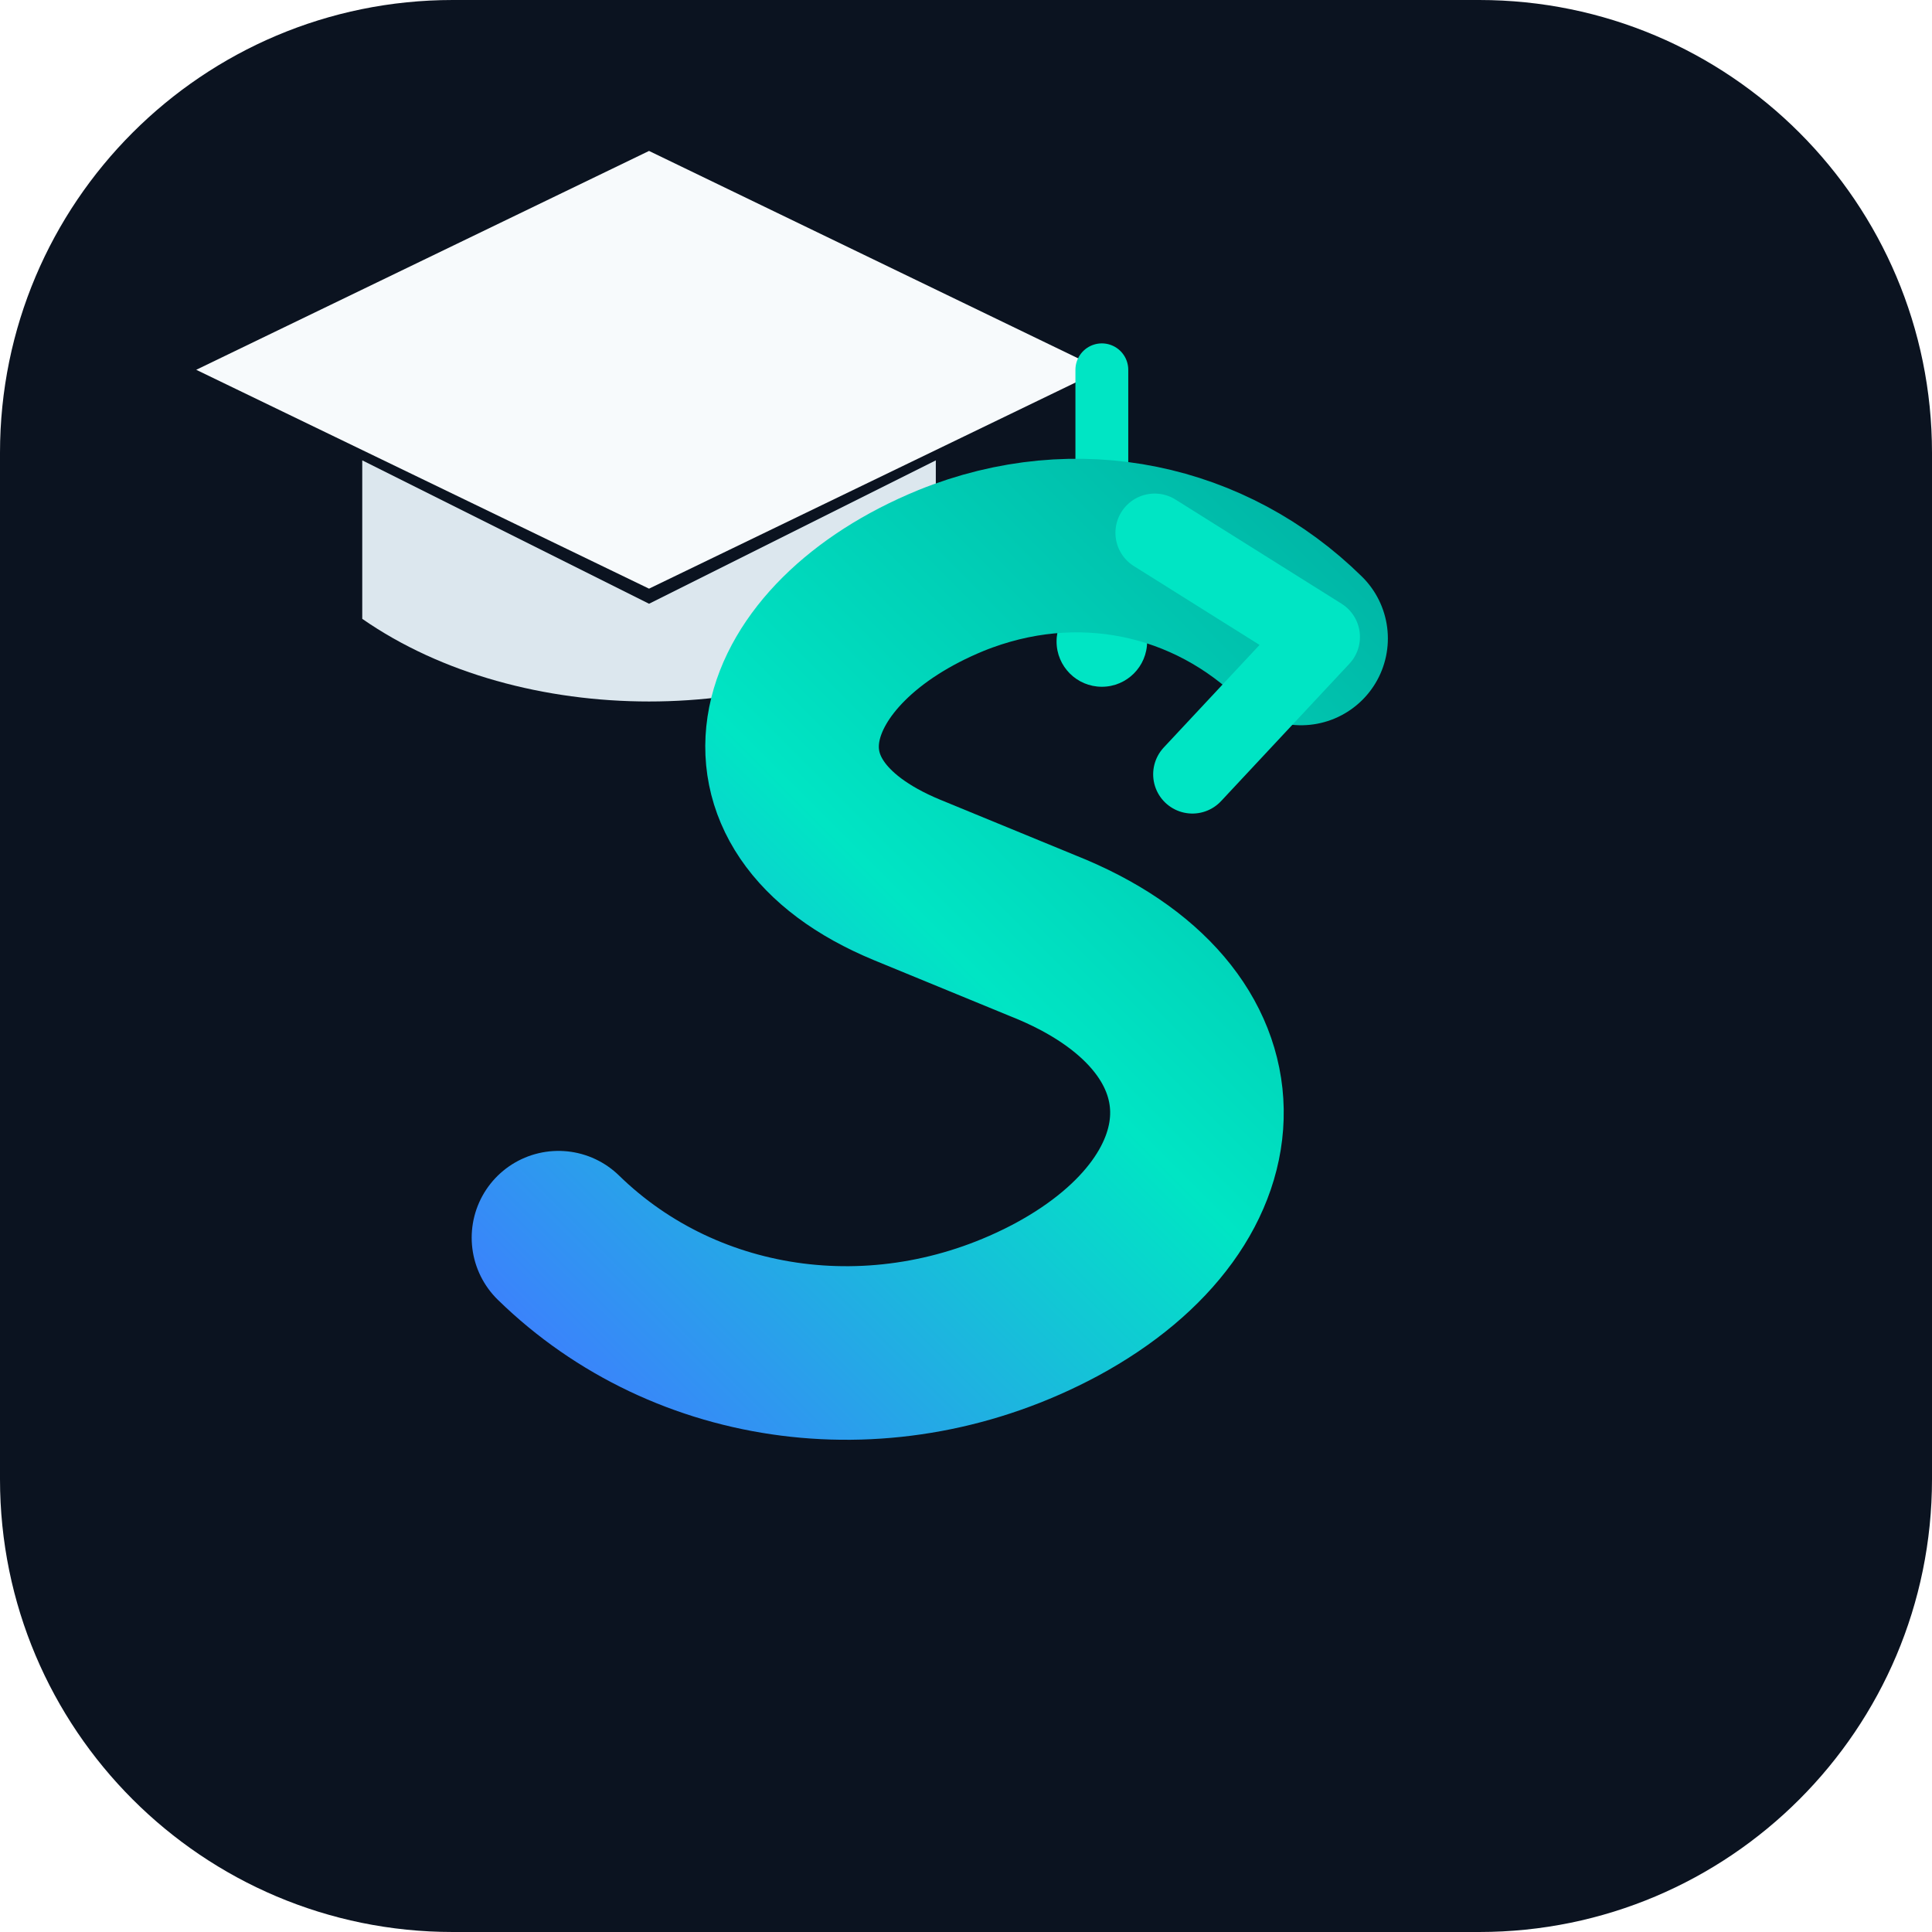
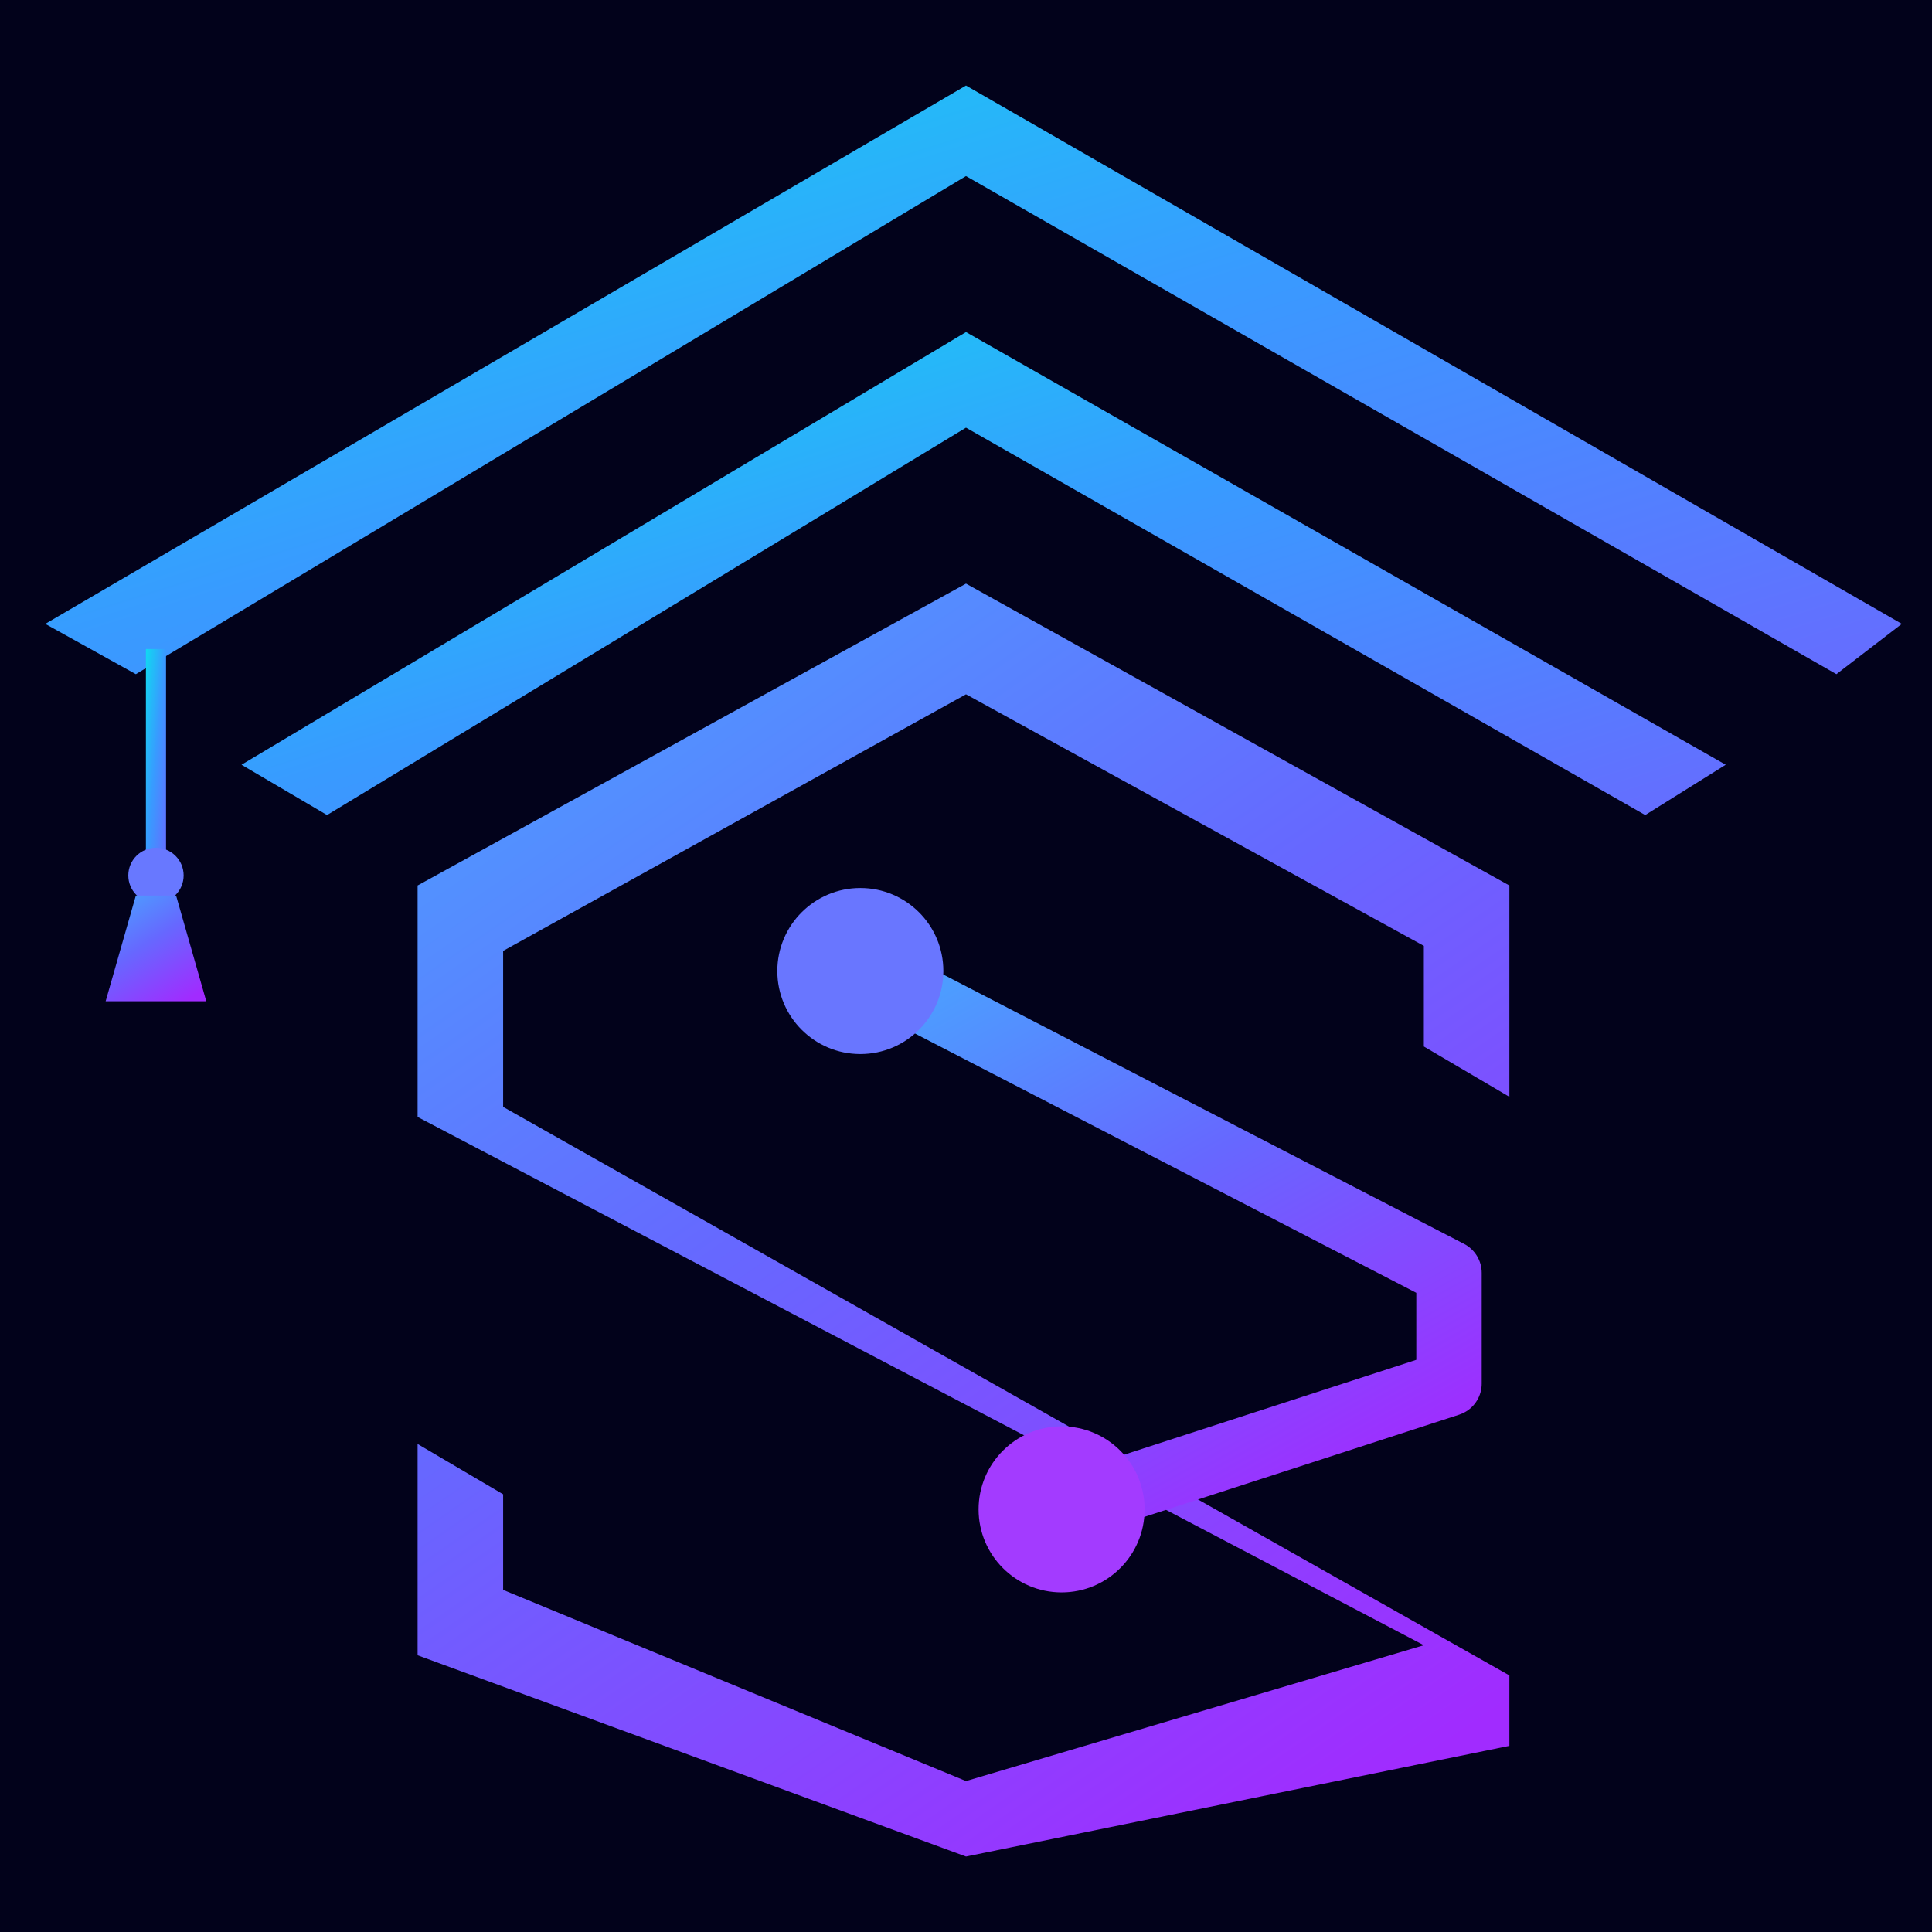
- <svg xmlns="http://www.w3.org/2000/svg" viewBox="0 0 128 128" role="img" aria-labelledby="title desc">
+ <svg xmlns="http://www.w3.org/2000/svg" viewBox="0 0 384 384" role="img" aria-labelledby="title">
  <defs>
-     <linearGradient id="forge" x1="34" y1="91" x2="91" y2="34" gradientUnits="userSpaceOnUse">
-       <stop offset="0" stop-color="#3F7CFF" />
-       <stop offset=".5" stop-color="#00E5C4" />
-       <stop offset="1" stop-color="#00B3A4" />
+     <linearGradient id="cap" x1="0" y1="0" x2="1" y2="1">
+       <stop offset="0" stop-color="#10D9F1" />
+       <stop offset=".48" stop-color="#389BFF" />
+       <stop offset="1" stop-color="#676BFF" />
+     </linearGradient>
+     <linearGradient id="letter" x1=".2" y1="0" x2=".8" y2="1">
+       <stop offset="0" stop-color="#4D9CFF" />
+       <stop offset=".42" stop-color="#6668FF" />
+       <stop offset="1" stop-color="#A12BFF" />
    </linearGradient>
  </defs>
-   <rect width="128" height="128" rx="30" fill="#0B1320" />
-   <path d="M13 24.5 43 10 73 24.5 43 39Z" fill="#F7FAFC" />
-   <path d="M24 30.5V41c10.5 7.3 27.5 7.3 38 0V30.5L43 40Z" fill="#DCE7EE" />
-   <path d="M73 24.5V39" fill="none" stroke="#00E5C4" stroke-width="3.5" stroke-linecap="round" />
-   <circle cx="73" cy="42.5" r="3" fill="#00E5C4" />
-   <path d="M37 82c8.5 8.3 21.8 10.1 33 4.1 12.4-6.7 12.7-18.7-.9-24.1l-9-3.7c-12.1-5-8.8-15.7 2.9-20.5 8.4-3.4 17.2-1.4 23.2 4.5" fill="none" stroke="url(#forge)" stroke-width="11.5" stroke-linecap="round" stroke-linejoin="round" />
-   <path d="M76.5 35.3 87.5 42.2 79 51.3" fill="none" stroke="#00E5C4" stroke-width="5.2" stroke-linecap="round" stroke-linejoin="round" />
+   <rect width="384" height="384" fill="#02021B" />
+   <g>
+     <path d="M192 17 378 124 365 134 192 35 27 134 9 124Z" fill="url(#cap)" />
+     <path d="M192 66 343 152 327 162 192 85 65 162 48 152Z" fill="url(#cap)" />
+     <path d="M29 129 33 129 33 173 29 173Z" fill="url(#cap)" />
+     <circle cx="31" cy="174" r="5.5" fill="#6878FF" />
+     <path d="M27 178 35 178 41 199 21 199Z" fill="url(#letter)" />
+     <path d="M83 176 192 116 300 176 300 218 283 208 283 188 192 138 100 189 100 220 300 333 300 347 192 369 83 329 83 287 100 297 100 316 192 354 283 327 83 222Z" fill="url(#letter)" />
+     <path d="M172 193 288 253 288 275 211 300" fill="none" stroke="url(#letter)" stroke-width="13" stroke-linecap="round" stroke-linejoin="round" />
+     <circle cx="171" cy="193" r="16.5" fill="#6976FF" />
+     <circle cx="211" cy="300" r="16.5" fill="#A33BFF" />
+   </g>
</svg>
